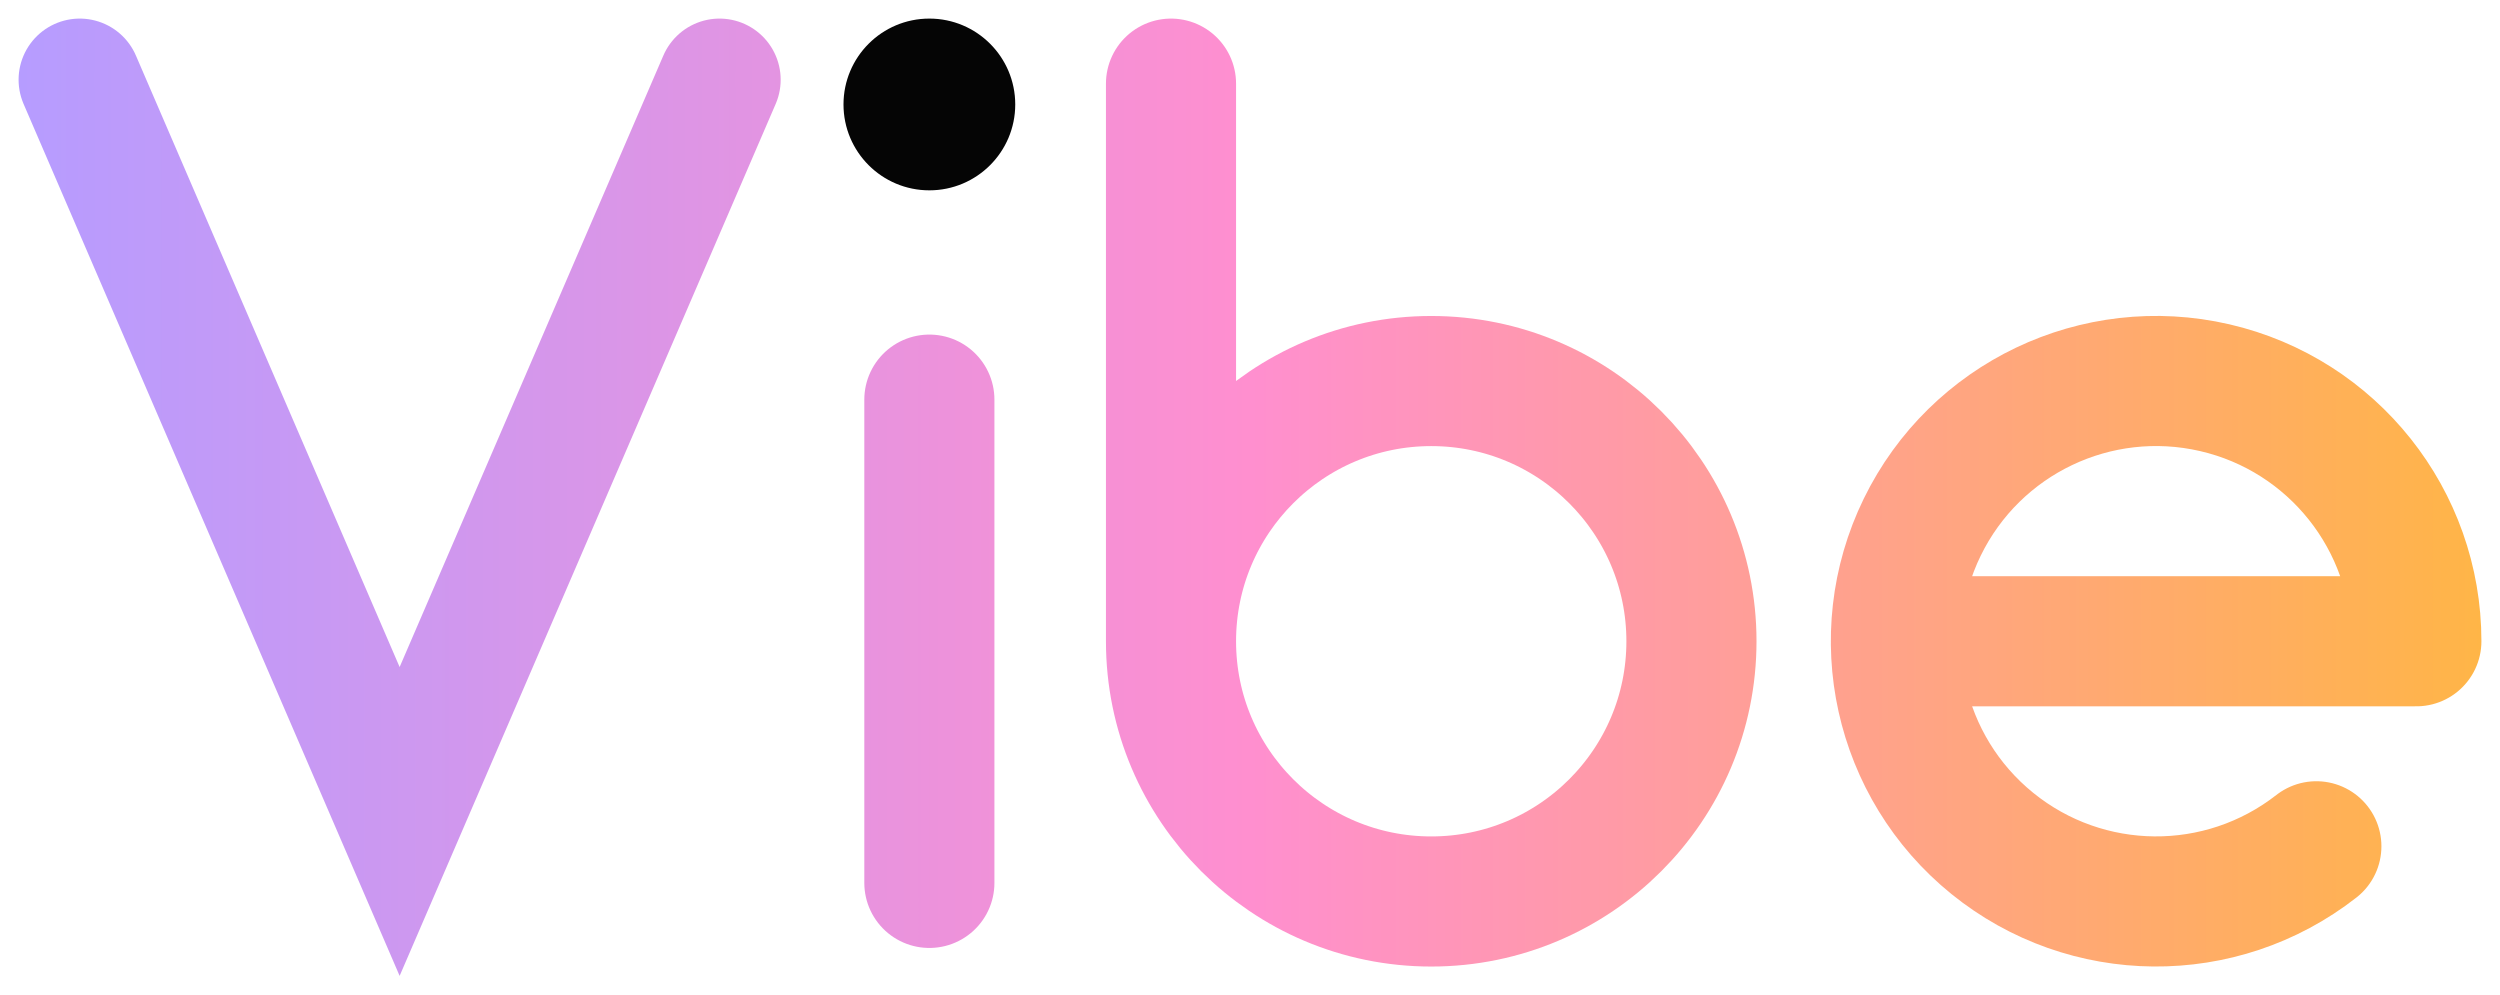
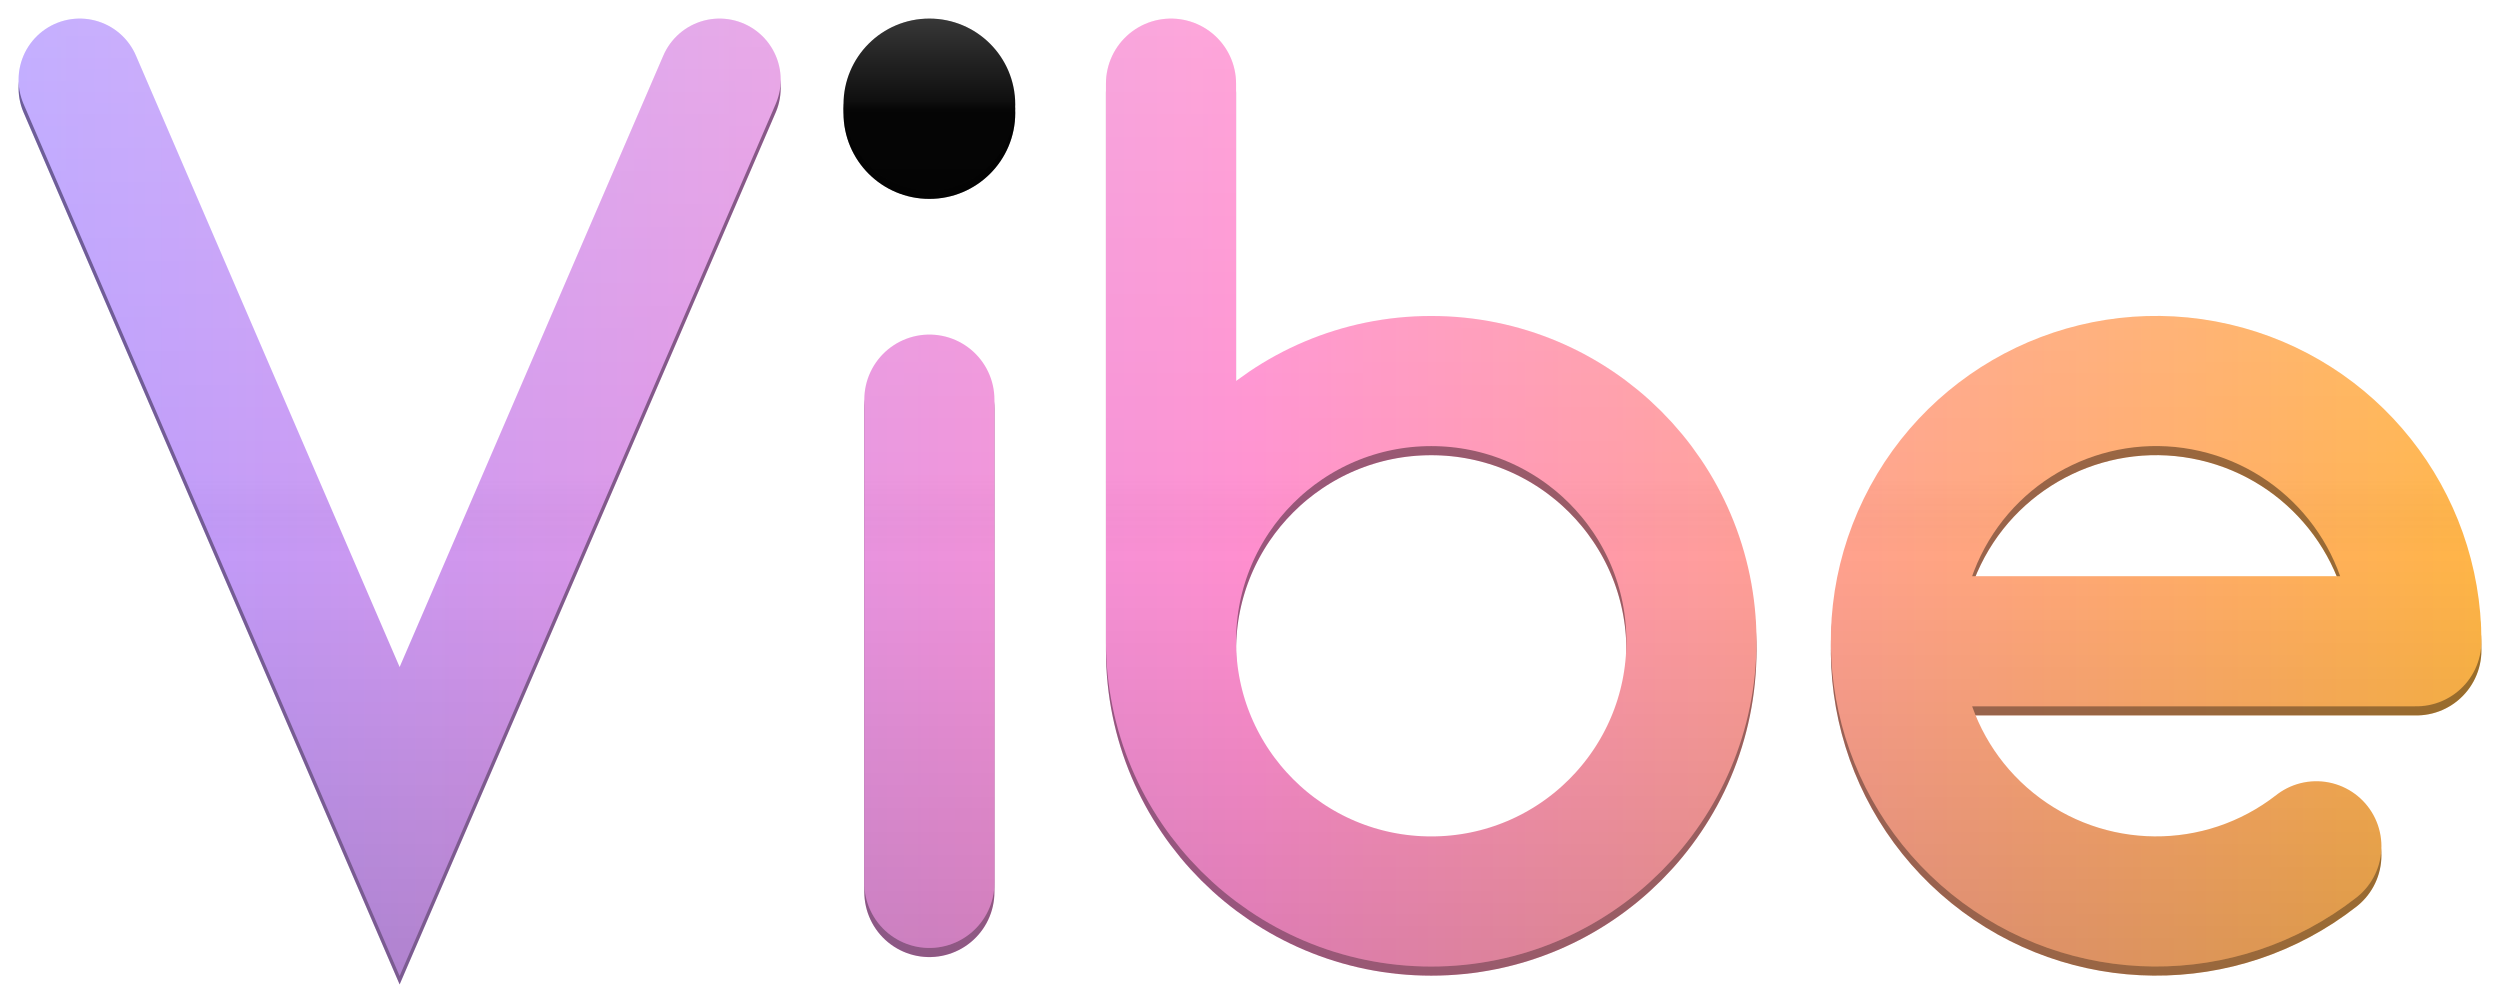
<svg xmlns="http://www.w3.org/2000/svg" viewBox="-2 -2 269 107" role="img" aria-label="Vibe">
  <defs>
+     <linearGradient id="sheen" gradientUnits="userSpaceOnUse" x1="0" y1="0" x2="0" y2="103">
+       <stop offset="0" stop-color="#fff" stop-opacity="0.2" />
+       <stop offset="0.48" stop-color="#fff" stop-opacity="0.04" />
+       <stop offset="0.56" stop-color="#000" stop-opacity="0" />
+       <stop offset="1" stop-color="#000" stop-opacity="0.14" />
+     </linearGradient>
+     <linearGradient id="sheen-dot" x1="0" y1="0" x2="0" y2="1">
+       <stop offset="0" stop-color="#fff" stop-opacity="0.2" />
+       <stop offset="0.48" stop-color="#fff" stop-opacity="0.04" />
+       <stop offset="0.56" stop-color="#000" stop-opacity="0" />
+       <stop offset="1" stop-color="#000" stop-opacity="0.14" />
+     </linearGradient>
    <linearGradient id="g-V" gradientUnits="userSpaceOnUse" x1="0" y1="0" x2="265" y2="0">
      <stop offset="0" stop-color="#b69cff" />
      <stop offset="0.5" stop-color="#ff8fcf" />
      <stop offset="1" stop-color="#ffb547" />
    </linearGradient>
    <linearGradient id="g-i" gradientUnits="userSpaceOnUse" x1="-91" y1="0" x2="174" y2="0">
      <stop offset="0" stop-color="#b69cff" />
      <stop offset="0.5" stop-color="#ff8fcf" />
      <stop offset="1" stop-color="#ffb547" />
    </linearGradient>
    <linearGradient id="g-b" gradientUnits="userSpaceOnUse" x1="-117" y1="0" x2="148" y2="0">
      <stop offset="0" stop-color="#b69cff" />
      <stop offset="0.5" stop-color="#ff8fcf" />
      <stop offset="1" stop-color="#ffb547" />
    </linearGradient>
    <linearGradient id="g-e" gradientUnits="userSpaceOnUse" x1="-195" y1="0" x2="70" y2="0">
      <stop offset="0" stop-color="#b69cff" />
      <stop offset="0.5" stop-color="#ff8fcf" />
      <stop offset="1" stop-color="#ffb547" />
    </linearGradient>
  </defs>
  <g transform="translate(0 0)">
+     <path d="M6.58 6.58L41 86.39L75.42 6.58" transform="translate(0 0.92)" fill="none" stroke="url(#g-V)" stroke-width="13.16" stroke-linecap="round" stroke-linejoin="miter" />
+     <path d="M6.58 6.58L41 86.39L75.42 6.58" transform="translate(0 0.92)" fill="none" stroke="rgba(0,0,0,0.4)" stroke-width="13.16" stroke-linecap="round" stroke-linejoin="miter" />
    <path d="M6.58 6.58L41 86.39L75.42 6.58" fill="none" stroke="url(#g-V)" stroke-width="13.16" stroke-linecap="round" stroke-linejoin="miter" />
+     <path d="M6.58 6.58L41 86.39L75.42 6.58" fill="none" stroke="url(#sheen)" stroke-width="13.16" stroke-linecap="round" stroke-linejoin="miter" />
  </g>
  <g transform="translate(91 0)">
+     <path d="M7 41V93" transform="translate(0 0.98)" fill="none" stroke="url(#g-i)" stroke-width="14" stroke-linecap="round" stroke-linejoin="round" />
+     <path d="M7 41V93" transform="translate(0 0.98)" fill="none" stroke="rgba(0,0,0,0.4)" stroke-width="14" stroke-linecap="round" stroke-linejoin="round" />
    <path d="M7 41V93" fill="none" stroke="url(#g-i)" stroke-width="14" stroke-linecap="round" stroke-linejoin="round" />
+     <path d="M7 41V93" fill="none" stroke="url(#sheen)" stroke-width="14" stroke-linecap="round" stroke-linejoin="round" />
+     <circle cx="7" cy="10.16" r="9.24" fill="#050505" />
+     <circle cx="7" cy="10.16" r="9.24" fill="rgba(0,0,0,0.35)" />
    <circle cx="7" cy="9.24" r="9.24" fill="#050505" />
+     <circle cx="7" cy="9.24" r="9.24" fill="url(#sheen-dot)" />
  </g>
  <g transform="translate(117 0)">
+     <path d="M7 7V67M7 67A28 28 0 1 1 63 67A28 28 0 1 1 7 67Z" transform="translate(0 0.98)" fill="none" stroke="url(#g-b)" stroke-width="14" stroke-linecap="round" stroke-linejoin="round" />
+     <path d="M7 7V67M7 67A28 28 0 1 1 63 67A28 28 0 1 1 7 67Z" transform="translate(0 0.98)" fill="none" stroke="rgba(0,0,0,0.4)" stroke-width="14" stroke-linecap="round" stroke-linejoin="round" />
    <path d="M7 7V67M7 67A28 28 0 1 1 63 67A28 28 0 1 1 7 67Z" fill="none" stroke="url(#g-b)" stroke-width="14" stroke-linecap="round" stroke-linejoin="round" />
+     <path d="M7 7V67M7 67A28 28 0 1 1 63 67A28 28 0 1 1 7 67Z" fill="none" stroke="url(#sheen)" stroke-width="14" stroke-linecap="round" stroke-linejoin="round" />
  </g>
  <g transform="translate(195 0)">
+     <path d="M7 67H63A28 28 0 1 0 52.24 89.06" transform="translate(0 0.98)" fill="none" stroke="url(#g-e)" stroke-width="14" stroke-linecap="round" stroke-linejoin="round" />
+     <path d="M7 67H63A28 28 0 1 0 52.24 89.06" transform="translate(0 0.98)" fill="none" stroke="rgba(0,0,0,0.4)" stroke-width="14" stroke-linecap="round" stroke-linejoin="round" />
    <path d="M7 67H63A28 28 0 1 0 52.24 89.06" fill="none" stroke="url(#g-e)" stroke-width="14" stroke-linecap="round" stroke-linejoin="round" />
+     <path d="M7 67H63A28 28 0 1 0 52.24 89.06" fill="none" stroke="url(#sheen)" stroke-width="14" stroke-linecap="round" stroke-linejoin="round" />
  </g>
</svg>
